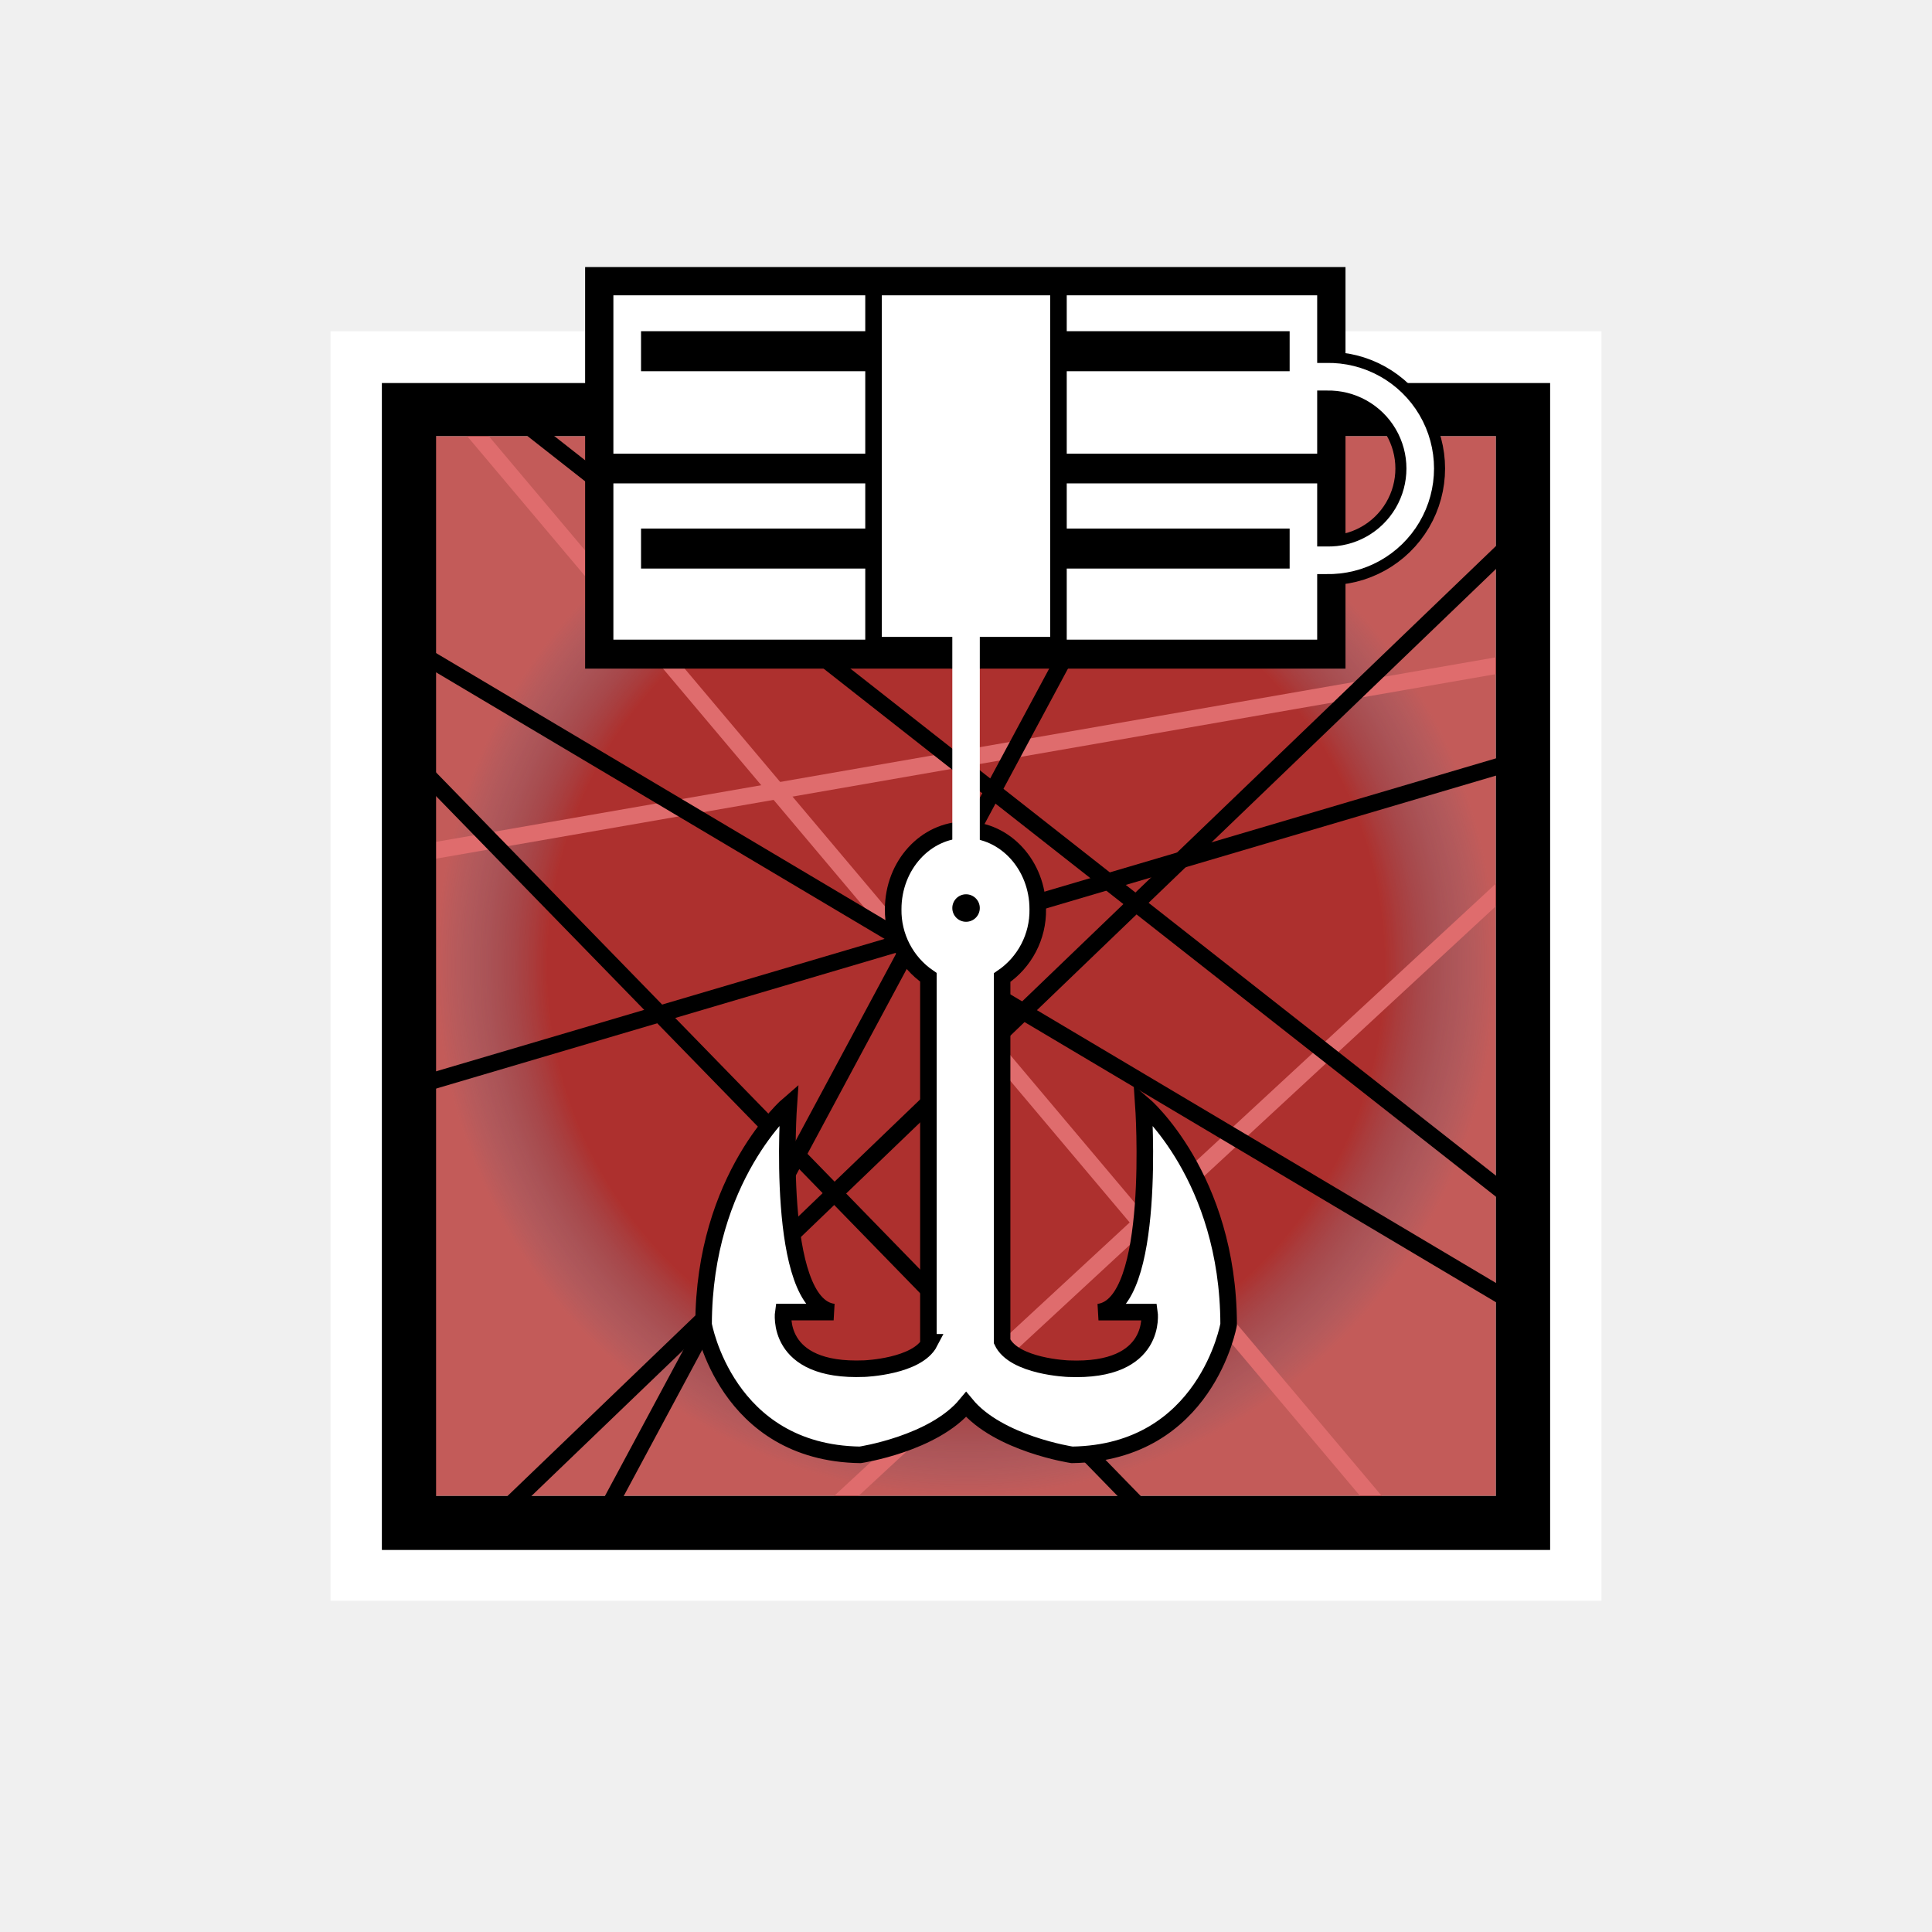
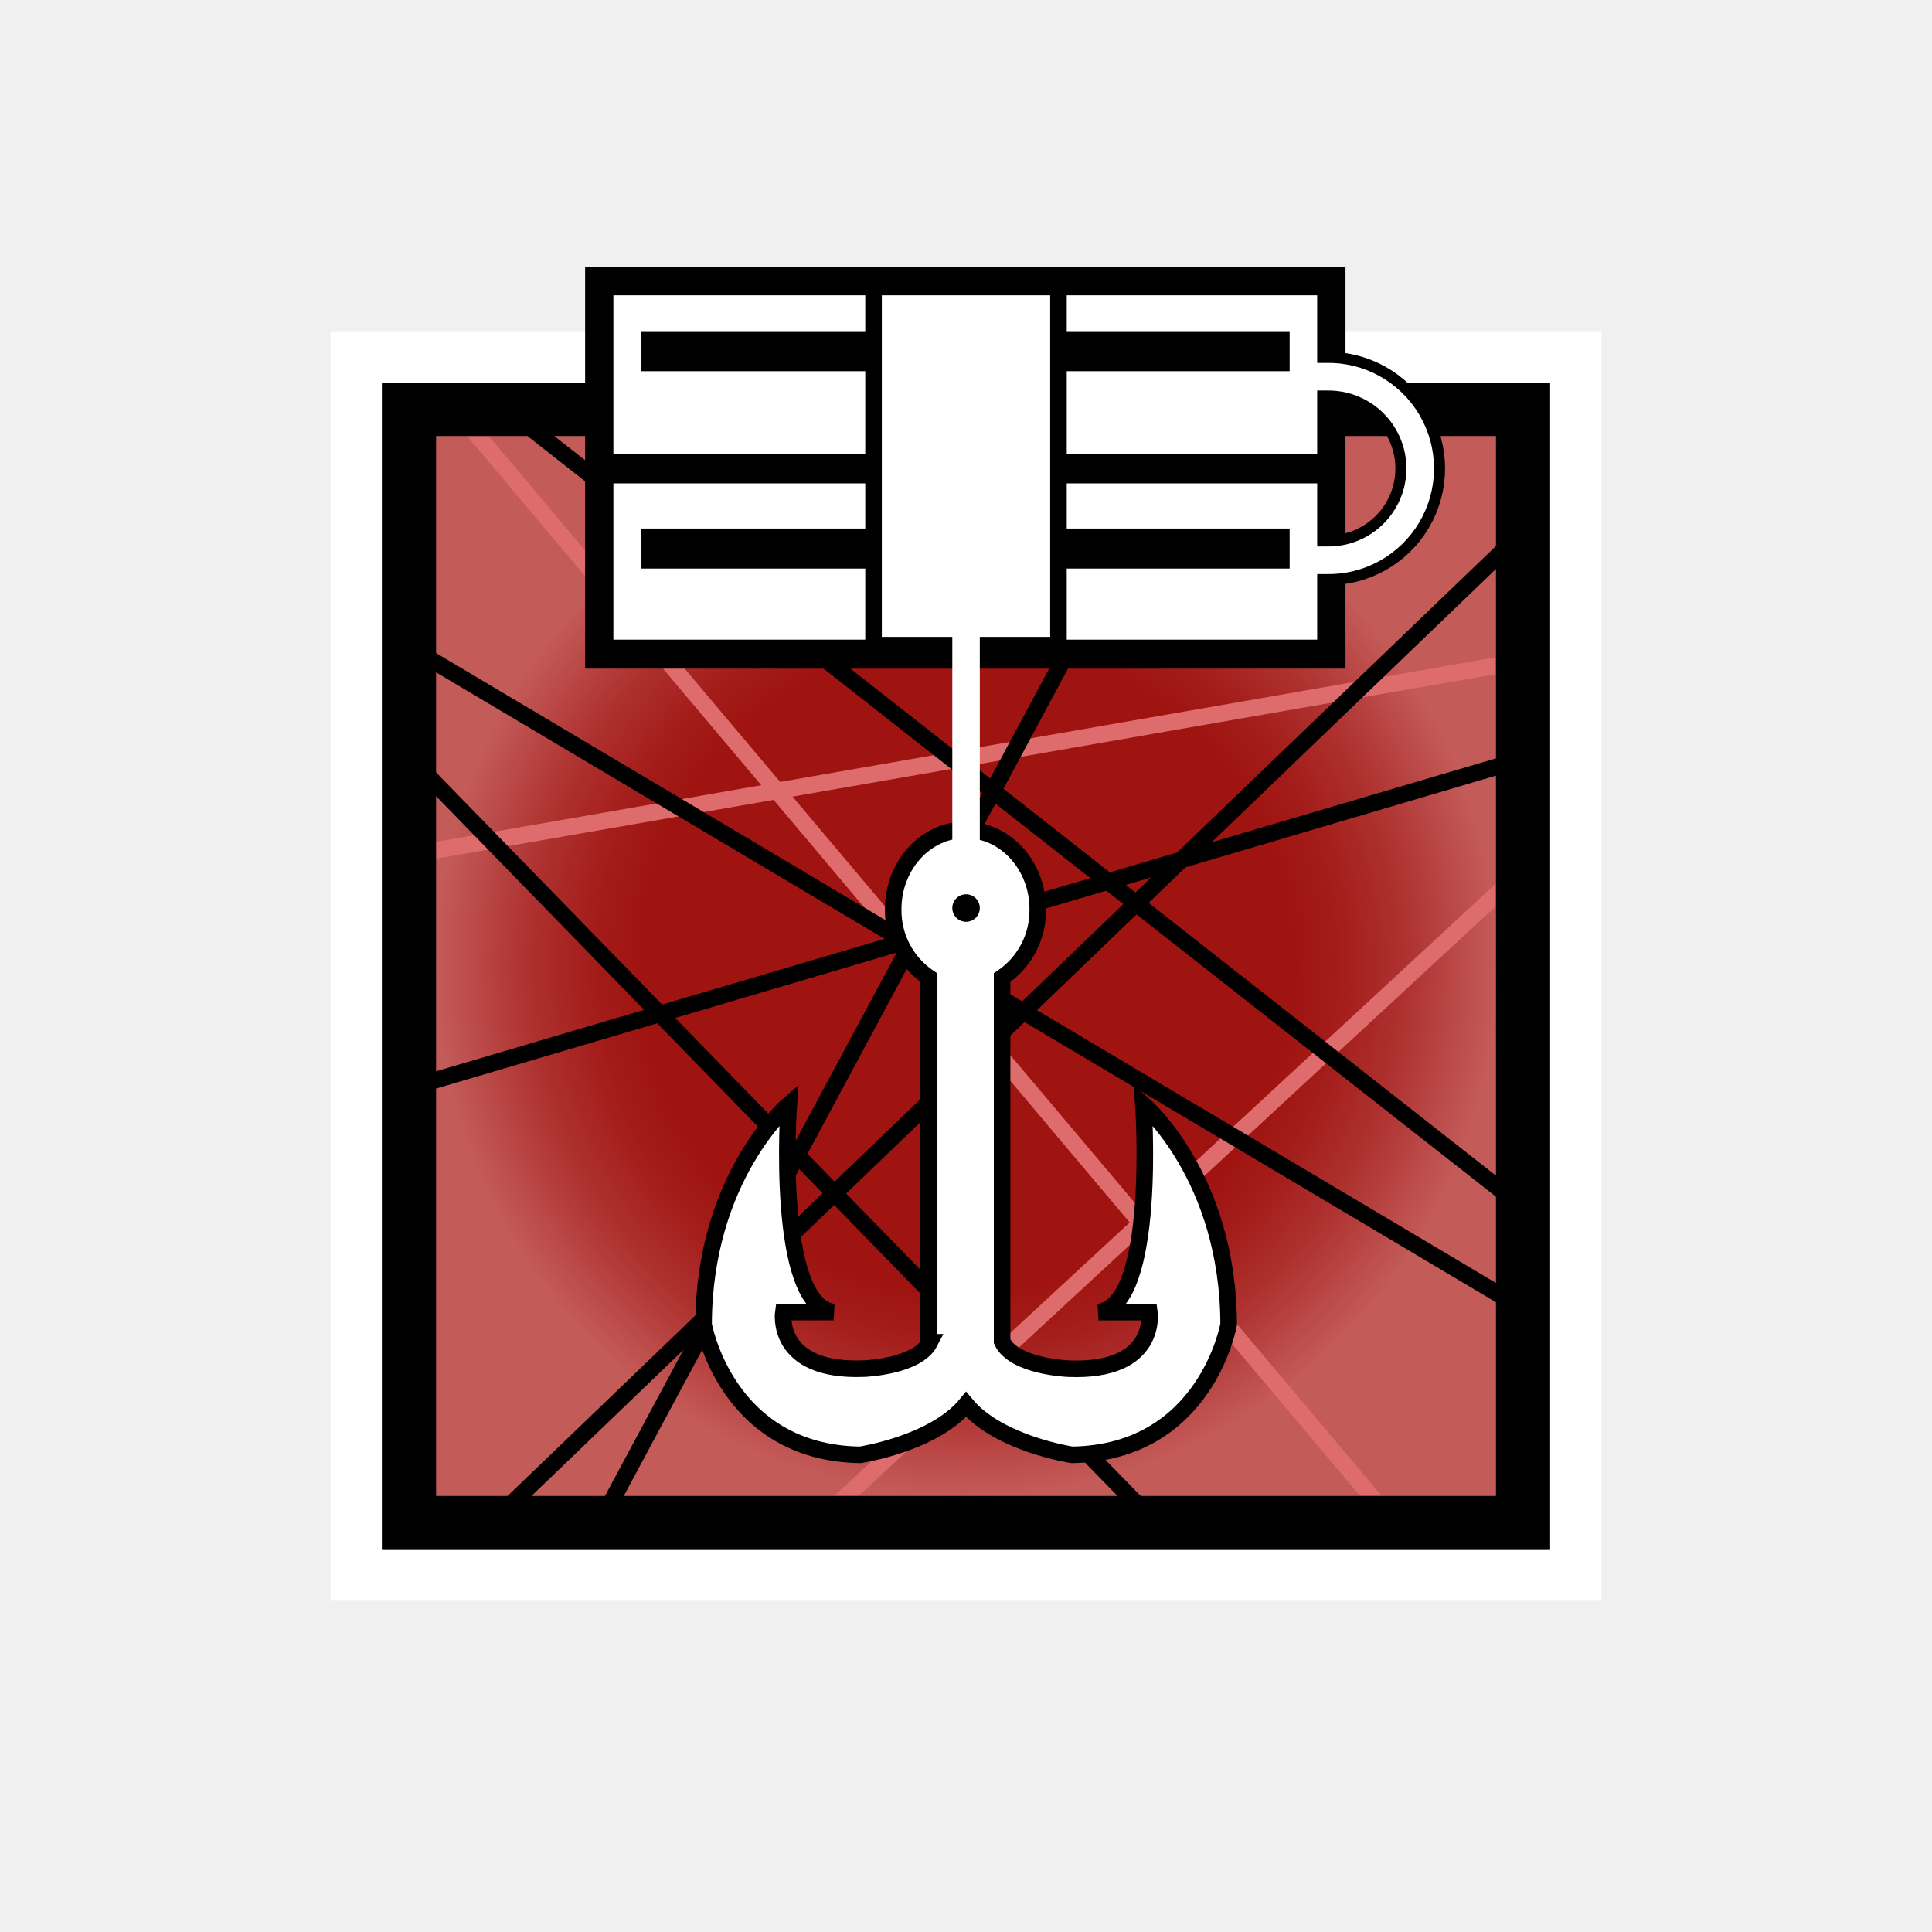
<svg xmlns="http://www.w3.org/2000/svg" viewBox="0 0 350 350">
  <defs>
-     <style>.cls-1,.cls-9{fill:#fff;}.cls-2{fill:#c35b59;}.cls-3{opacity:0.6;fill:url(#Unbenannter_Verlauf_14);}.cls-4,.cls-6,.cls-7,.cls-8{fill:none;}.cls-4,.cls-5{stroke:#df6c6d;}.cls-4,.cls-5,.cls-6,.cls-7,.cls-8,.cls-9{stroke-miterlimit:10;}.cls-4,.cls-5,.cls-6,.cls-9{stroke-width:3px;}.cls-5{fill:#df6c6d;}.cls-6,.cls-7,.cls-9{stroke:#000;}.cls-7{stroke-width:9px;}.cls-8{stroke:#fff;stroke-width:5px;}</style>
-     <radialGradient id="Unbenannter_Verlauf_14" cx="175" cy="175" r="96" gradientUnits="userSpaceOnUse">
-       <stop offset="0.79" stop-color="#9f1411" />
-       <stop offset="1" stop-color="#3a6082" stop-opacity="0" />
+     <style>.cls-1,.cls-9{fill:#fff;}.cls-2{fill:#c35b59;}.cls-3{fill:url(#Unbenannter_Verlauf_40);}.cls-4,.cls-6,.cls-7,.cls-8{fill:none;}.cls-4,.cls-5{stroke:#df6c6d;}.cls-4,.cls-5,.cls-6,.cls-7,.cls-8,.cls-9{stroke-miterlimit:10;}.cls-4,.cls-5,.cls-6,.cls-9{stroke-width:3px;}.cls-5{fill:#df6c6d;}.cls-6,.cls-7,.cls-9{stroke:#000;}.cls-7{stroke-width:9px;}.cls-8{stroke:#fff;stroke-width:5px;}</style>
+     <radialGradient id="Unbenannter_Verlauf_40" cx="175" cy="175" r="96" gradientUnits="userSpaceOnUse">
+       <stop offset="0.62" stop-color="#9f1411" />
+       <stop offset="0.7" stop-color="#a31c19" />
+       <stop offset="0.83" stop-color="#ae3230" />
+       <stop offset="0.98" stop-color="#c15654" />
+       <stop offset="1" stop-color="#c35b59" />
    </radialGradient>
  </defs>
  <g id="Kapkan">
    <g id="Background">
      <g id="BG_Colors" data-name="BG Colors">
        <rect class="cls-1" x="59.87" y="60" width="230.26" height="230" />
        <rect class="cls-2" x="78.75" y="79" width="192.25" height="192" />
        <rect class="cls-3" x="79" y="79" width="192" height="192" />
      </g>
      <g id="red_lines" data-name="red lines">
        <line class="cls-4" x1="278.33" y1="155.33" x2="149" y2="275" />
        <line class="cls-4" x1="75.33" y1="154.67" x2="276.33" y2="119.67" />
        <line class="cls-5" x1="84.33" y1="76.33" x2="252" y2="275.33" />
      </g>
      <g id="black_lines" data-name="black lines">
        <line class="cls-6" x1="94.76" y1="76.46" x2="272" y2="215.67" />
        <line class="cls-6" x1="91" y1="274" x2="273.72" y2="98.39" />
        <line class="cls-6" x1="76.67" y1="118.67" x2="276.33" y2="237.33" />
        <line class="cls-6" x1="76.67" y1="196.33" x2="275.33" y2="137.67" />
        <line class="cls-6" x1="76" y1="139" x2="212.33" y2="279" />
        <line class="cls-6" x1="109.33" y1="274.67" x2="216" y2="76" />
      </g>
      <path d="M69.18,69.39v211.4H280.82V69.39ZM271,271H79V79H271Z" />
    </g>
    <g id="Symbol">
      <g id="tnt">
        <rect x="106" y="48.38" width="137.75" height="72.75" />
        <path class="cls-7" d="M237.83,68.25c.54,0,1.87,0,2.42,0a16.63,16.63,0,1,1,0,33.25c-.55,0-2,0-2.58,0" />
        <path class="cls-8" d="M237.83,68.25c.54,0,1.87,0,2.42,0a16.63,16.63,0,1,1,0,33.25c-.55,0-2,0-2.58,0" />
        <rect class="cls-1" x="111.12" y="53.5" width="127.5" height="62.38" />
        <g id="lines">
          <rect x="116.13" y="60" width="117.5" height="7.25" />
          <rect x="116.13" y="95.75" width="117.5" height="7.25" />
          <rect x="109" y="82.19" width="132.11" height="5.38" />
        </g>
        <rect class="cls-9" x="158.25" y="52" width="33.5" height="64.88" />
      </g>
      <g id="Hook">
        <path class="cls-9" d="M222.58,239.94s-4.06,23.25-28.37,23.62c0,0-13.31-2-19.19-9.12h0c-5.88,7.12-19.19,9.12-19.19,9.12-24.31-.37-28.37-23.62-28.37-23.62.06-26.75,15.44-39.88,15.44-39.88s-2.57,36.38,8.12,37.63h-9.12s-1.63,10.93,14.68,10.25c0,0,9.57-.35,11.86-4.77h-.25V177.05a14.68,14.68,0,0,1-6.38-12.34c0-7.94,5.86-14.38,13.09-14.38S188,156.77,188,164.71a14.65,14.65,0,0,1-6.46,12.39V243c2.12,4.59,12,4.95,12,4.95,16.31.69,14.69-10.25,14.69-10.25H199c10.69-1.25,8.13-37.63,8.13-37.63S222.52,213.19,222.58,239.94Z" />
        <circle cx="175.01" cy="164.5" r="2.49" />
        <rect class="cls-1" x="172.52" y="114.33" width="4.98" height="41" />
      </g>
    </g>
  </g>
</svg>
